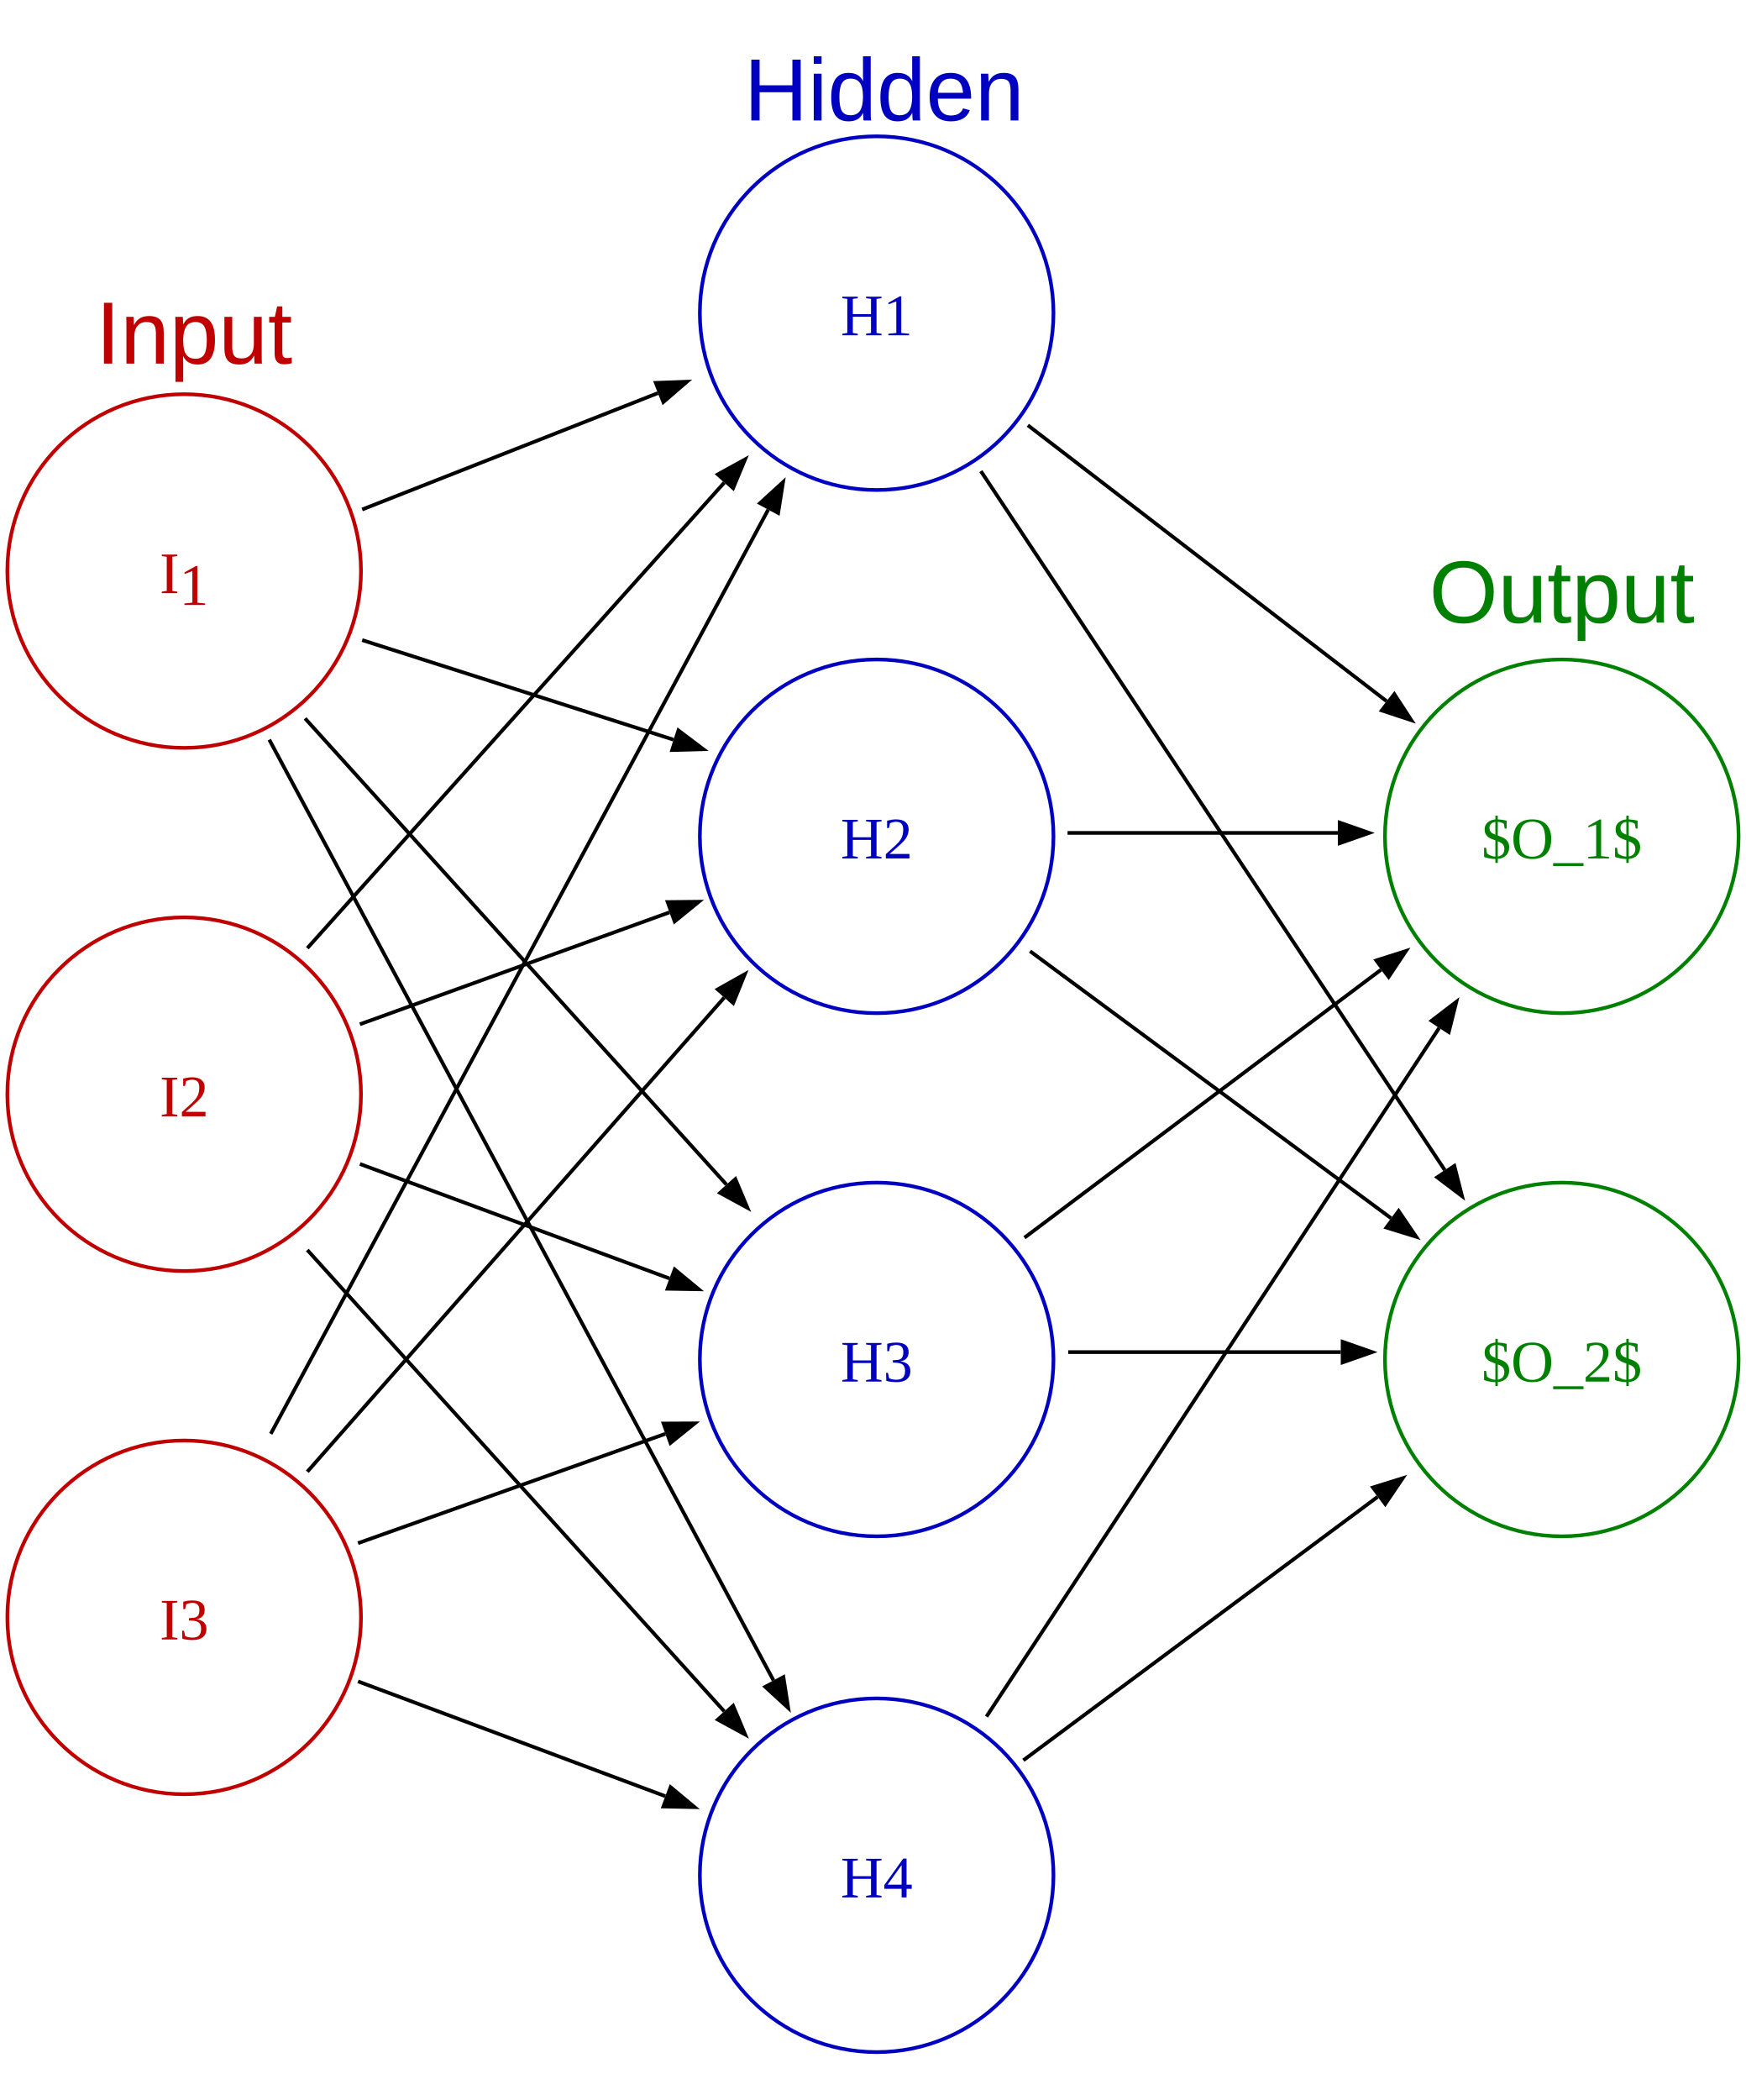
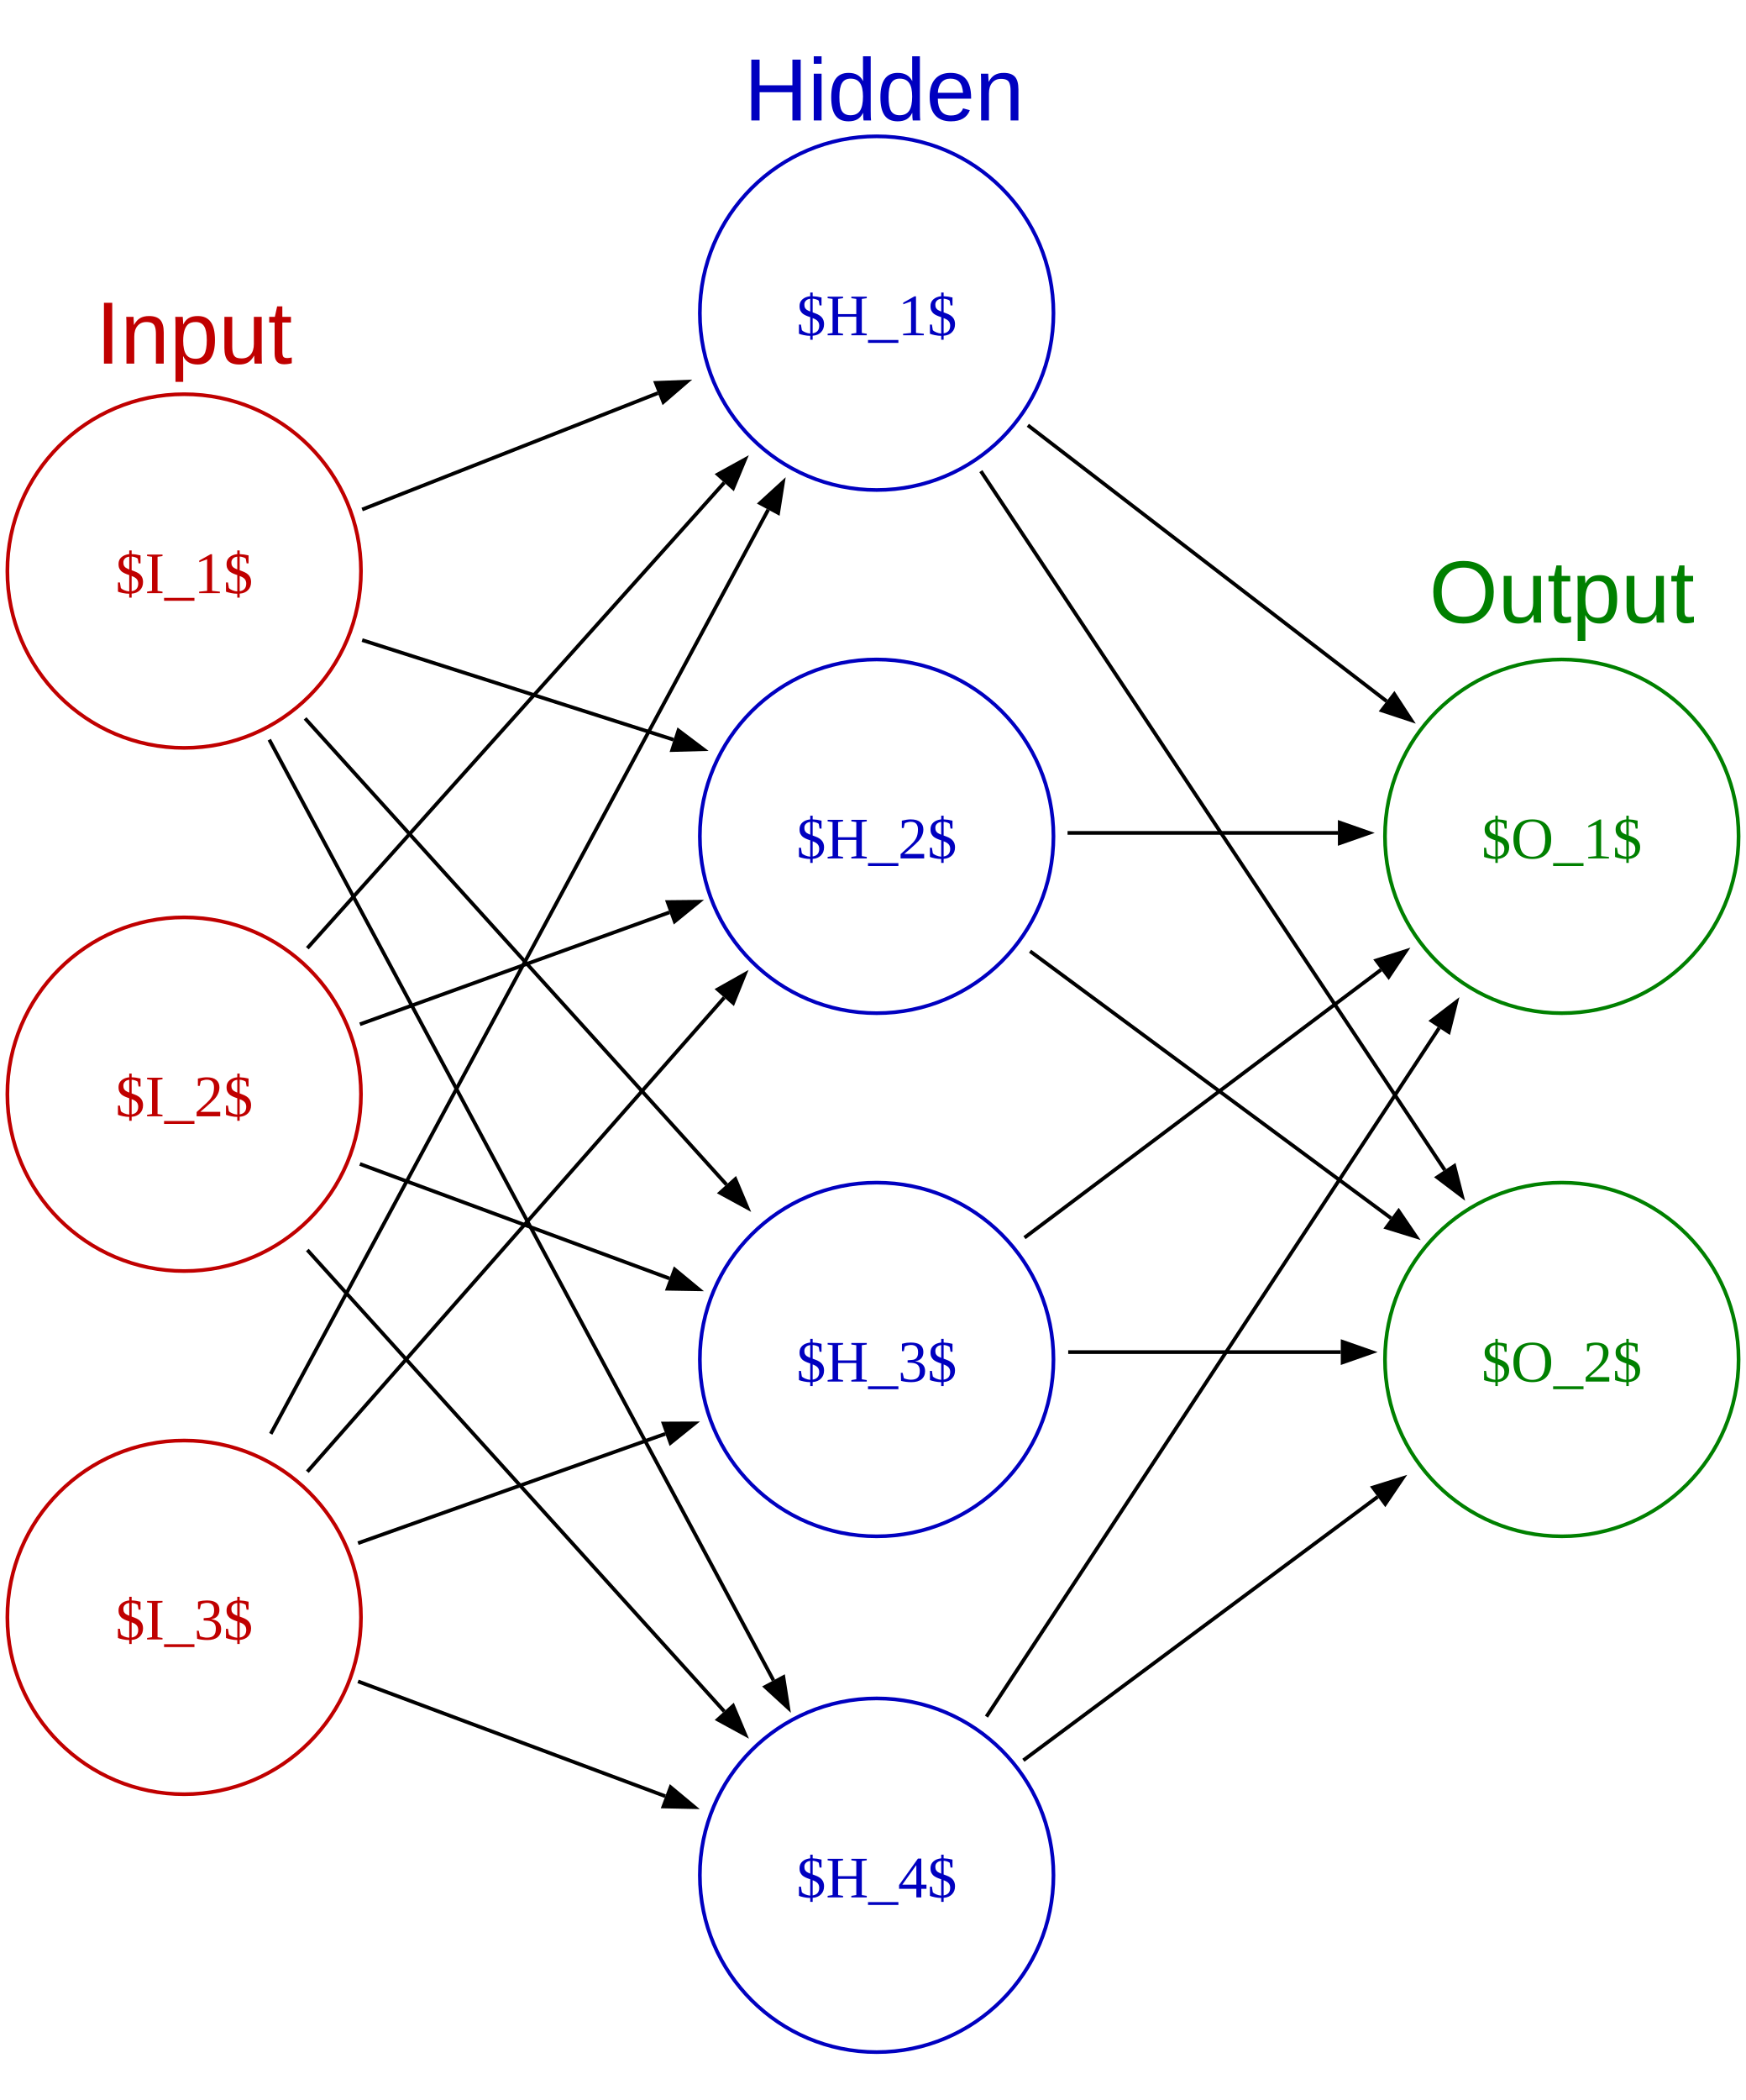
<svg xmlns="http://www.w3.org/2000/svg" height="285pt" version="1.1" viewBox="0 0 237 284" width="237pt" id="svg708">
  <defs id="defs585">
    <marker id="arrowhead" markerWidth="10" markerHeight="7" refX="0" refY="3.5" orient="auto">
      <polygon points="10,3.5 0,7 0,0 " id="polygon582" />
    </marker>
  </defs>
  <style id="style6">
    .subscript {
      baseline-shift: sub;
      transform: scale(0.1);
    }
  </style>
  <g id="inputs" color="#c00000">
    <text fill="currentColor" style="font-size:12px;font-family:Arial, sans-serif;white-space:pre;display:inline;stroke:none" x="13" y="48.842" id="text">Input</text>
    <g id="i1">
      <circle stroke="currentColor" style="stroke-width:0.5;stroke-miterlimit:10" fill="none" cx="25" cy="77" r="24" id="circle591" />
-       <text x="25" y="80" text-anchor="middle" fill="currentColor" font-size="8px" alignment-baseline="middle" id="text920">I<tspan class="subscript">1</tspan>
-       </text>
+       <text x="25" y="80" text-anchor="middle" fill="currentColor" font-size="8px" alignment-baseline="middle" id="text920">$I_1$</text>
    </g>
    <g id="i2">
      <circle stroke="currentColor" style="stroke-width:0.5;stroke-miterlimit:10" fill="none" cx="25" cy="148" r="24" id="circle594" />
-       <text x="25" y="151" text-anchor="middle" fill="currentColor" font-size="8px" alignment-baseline="middle" id="text920-6">I2</text>
+       <text x="25" y="151" text-anchor="middle" fill="currentColor" font-size="8px" alignment-baseline="middle" id="text920-6">$I_2$</text>
    </g>
    <g id="i3">
      <circle stroke="currentColor" style="stroke-width:0.5;stroke-miterlimit:10" fill="none" cx="25" cy="219" r="24" id="circle597" />
-       <text x="25" y="222" text-anchor="middle" fill="currentColor" font-size="8px" alignment-baseline="middle" id="text920-6">I3</text>
+       <text x="25" y="222" text-anchor="middle" fill="currentColor" font-size="8px" alignment-baseline="middle" id="text736">$I_3$</text>
    </g>
  </g>
  <g id="hidden" color="#0000c0">
    <text fill="currentColor" style="font-size:12px;font-family:Arial, sans-serif;white-space:pre;stroke:none" x="101" y="15.842" id="text21">Hidden</text>
    <g id="h1">
      <circle stroke="currentColor" style="stroke-width:0.5;stroke-miterlimit:10" fill="none" cx="119" cy="42" r="24" id="circle605" />
-       <text x="119" y="45" text-anchor="middle" fill="currentColor" font-size="8px" alignment-baseline="middle" id="text920-6-7">H1</text>
+       <text x="119" y="45" text-anchor="middle" fill="currentColor" font-size="8px" alignment-baseline="middle" id="text920-6-7">$H_1$</text>
    </g>
    <g id="h2">
      <circle stroke="currentColor" style="stroke-width:0.5;stroke-miterlimit:10" fill="none" cx="119" cy="113" r="24" id="circle608" />
-       <text x="119" y="116" text-anchor="middle" fill="currentColor" font-size="8px" alignment-baseline="middle" id="text920-6-7-5-3">H2</text>
+       <text x="119" y="116" text-anchor="middle" fill="currentColor" font-size="8px" alignment-baseline="middle" id="text920-6-7-5-3">$H_2$</text>
    </g>
    <g id="h3">
      <circle stroke="currentColor" style="stroke-width:0.5;stroke-miterlimit:10" fill="none" cx="119" cy="184" r="24" id="circle611" />
-       <text x="119" y="187" text-anchor="middle" fill="currentColor" font-size="8px" alignment-baseline="middle" id="text920-6-7-5-5">H3</text>
+       <text x="119" y="187" text-anchor="middle" fill="currentColor" font-size="8px" alignment-baseline="middle" id="text920-6-7-5-5">$H_3$</text>
    </g>
    <g id="h4">
      <circle stroke="currentColor" style="stroke-width:0.5;stroke-miterlimit:10" fill="none" cx="119" cy="254" r="24" id="circle614" />
-       <text x="119" y="257" text-anchor="middle" fill="currentColor" font-size="8px" alignment-baseline="middle" id="text920-6-7-5-6">H4</text>
+       <text x="119" y="257" text-anchor="middle" fill="currentColor" font-size="8px" alignment-baseline="middle" id="text920-6-7-5-6">$H_4$</text>
    </g>
  </g>
  <g id="outputs" color="#008000">
    <text fill="currentColor" style="font-size:12px;font-family:Arial, sans-serif;white-space:pre;stroke:none" x="194" y="84" id="text34">Output</text>
    <g id="o1">
      <circle stroke="currentColor" style="stroke-width:0.5;stroke-miterlimit:10" fill="none" cx="212" cy="113" r="24" id="circle622" />
      <text x="212" y="116" text-anchor="middle" fill="currentColor" font-size="8px" alignment-baseline="middle" id="text920-6-7-5">$O_1$</text>
    </g>
    <g id="o2">
      <circle stroke="currentColor" style="stroke-width:0.5;stroke-miterlimit:10" fill="none" cx="212" cy="184" r="24" id="circle625" />
      <text x="212" y="187" text-anchor="middle" fill="currentColor" font-size="8px" alignment-baseline="middle" id="text920-6-7-5-2">$O_2$</text>
    </g>
  </g>
  <g class="arrows" color="#000000" id="g81">
    <g id="g668">
      <g id="g643">
        <line x1="48.599" y1="227.69" x2="90.308" y2="243.271" stroke="currentColor" stroke-width="0.5" marker-end="url(#arrowhead)" id="line659" />
        <line x1="48.599" y1="208.93" x2="90.308" y2="194.092" stroke="currentColor" stroke-width="0.5" marker-end="url(#arrowhead)" id="line661" />
        <line x1="41.717" y1="199.233" x2="98.31" y2="134.885" stroke="currentColor" stroke-width="0.5" marker-end="url(#arrowhead)" id="line663" />
        <line x1="36.753" y1="194.092" x2="104.28" y2="68.669" stroke="currentColor" stroke-width="0.5" marker-end="url(#arrowhead)" id="line665" />
      </g>
      <g id="ItoH">
        <line x1="41.717" y1="169.14" x2="98.31" y2="231.756" stroke="currentColor" stroke-width="0.5" marker-end="url(#arrowhead)" id="line647" />
        <line x1="48.854" y1="157.468" x2="90.868" y2="173.004" stroke="currentColor" stroke-width="0.5" marker-end="url(#arrowhead)" id="line649" />
        <line x1="48.854" y1="138.507" x2="90.868" y2="123.32" stroke="currentColor" stroke-width="0.5" marker-end="url(#arrowhead)" id="line651" />
        <line x1="41.717" y1="128.18" x2="98.31" y2="65.001" stroke="currentColor" stroke-width="0.5" marker-end="url(#arrowhead)" id="line653" />
      </g>
      <g id="g655">
        <line x1="36.553" y1="99.887" x2="104.992" y2="227.549" stroke="currentColor" stroke-width="0.5" marker-end="url(#arrowhead)" id="line635" />
        <line x1="41.413" y1="97.001" x2="98.613" y2="160.269" stroke="currentColor" stroke-width="0.5" marker-end="url(#arrowhead)" id="line637" />
        <line x1="49.159" y1="86.37" x2="91.427" y2="99.887" stroke="currentColor" stroke-width="0.5" marker-end="url(#arrowhead)" id="line639" />
        <line x1="49.159" y1="68.646" x2="89.301" y2="52.852" stroke="currentColor" stroke-width="0.5" marker-end="url(#arrowhead)" id="line641" />
      </g>
    </g>
    <g id="g704">
      <g id="g702">
        <line x1="138.914" y1="238.395" x2="187.002" y2="202.641" stroke="currentColor" stroke-width="0.5" marker-end="url(#arrowhead)" id="line698" />
        <line x1="133.903" y1="232.471" x2="195.356" y2="139.006" stroke="currentColor" stroke-width="0.5" marker-end="url(#arrowhead)" id="line700" />
      </g>
      <g id="g694">
        <line x1="145" y1="183" x2="182" y2="183" stroke="currentColor" stroke-width="0.5" marker-end="url(#arrowhead)" id="line690" />
        <line x1="139.066" y1="167.471" x2="187.458" y2="131.109" stroke="currentColor" stroke-width="0.5" marker-end="url(#arrowhead)" id="line692" />
      </g>
      <g id="g686">
        <line x1="139.825" y1="128.592" x2="188.824" y2="164.824" stroke="currentColor" stroke-width="0.5" marker-end="url(#arrowhead)" id="line682" />
        <line x1="144.913" y1="112.537" x2="181.609" y2="112.537" stroke="currentColor" stroke-width="0.5" marker-end="url(#arrowhead)" id="line684" />
      </g>
      <g id="g678">
        <line x1="133.143" y1="63.439" x2="196.114" y2="158.294" stroke="currentColor" stroke-width="0.5" marker-end="url(#arrowhead)" id="line674" />
        <line x1="139.522" y1="57.212" x2="188.217" y2="94.66" stroke="currentColor" stroke-width="0.5" marker-end="url(#arrowhead)" id="line676" />
      </g>
    </g>
  </g>
</svg>
